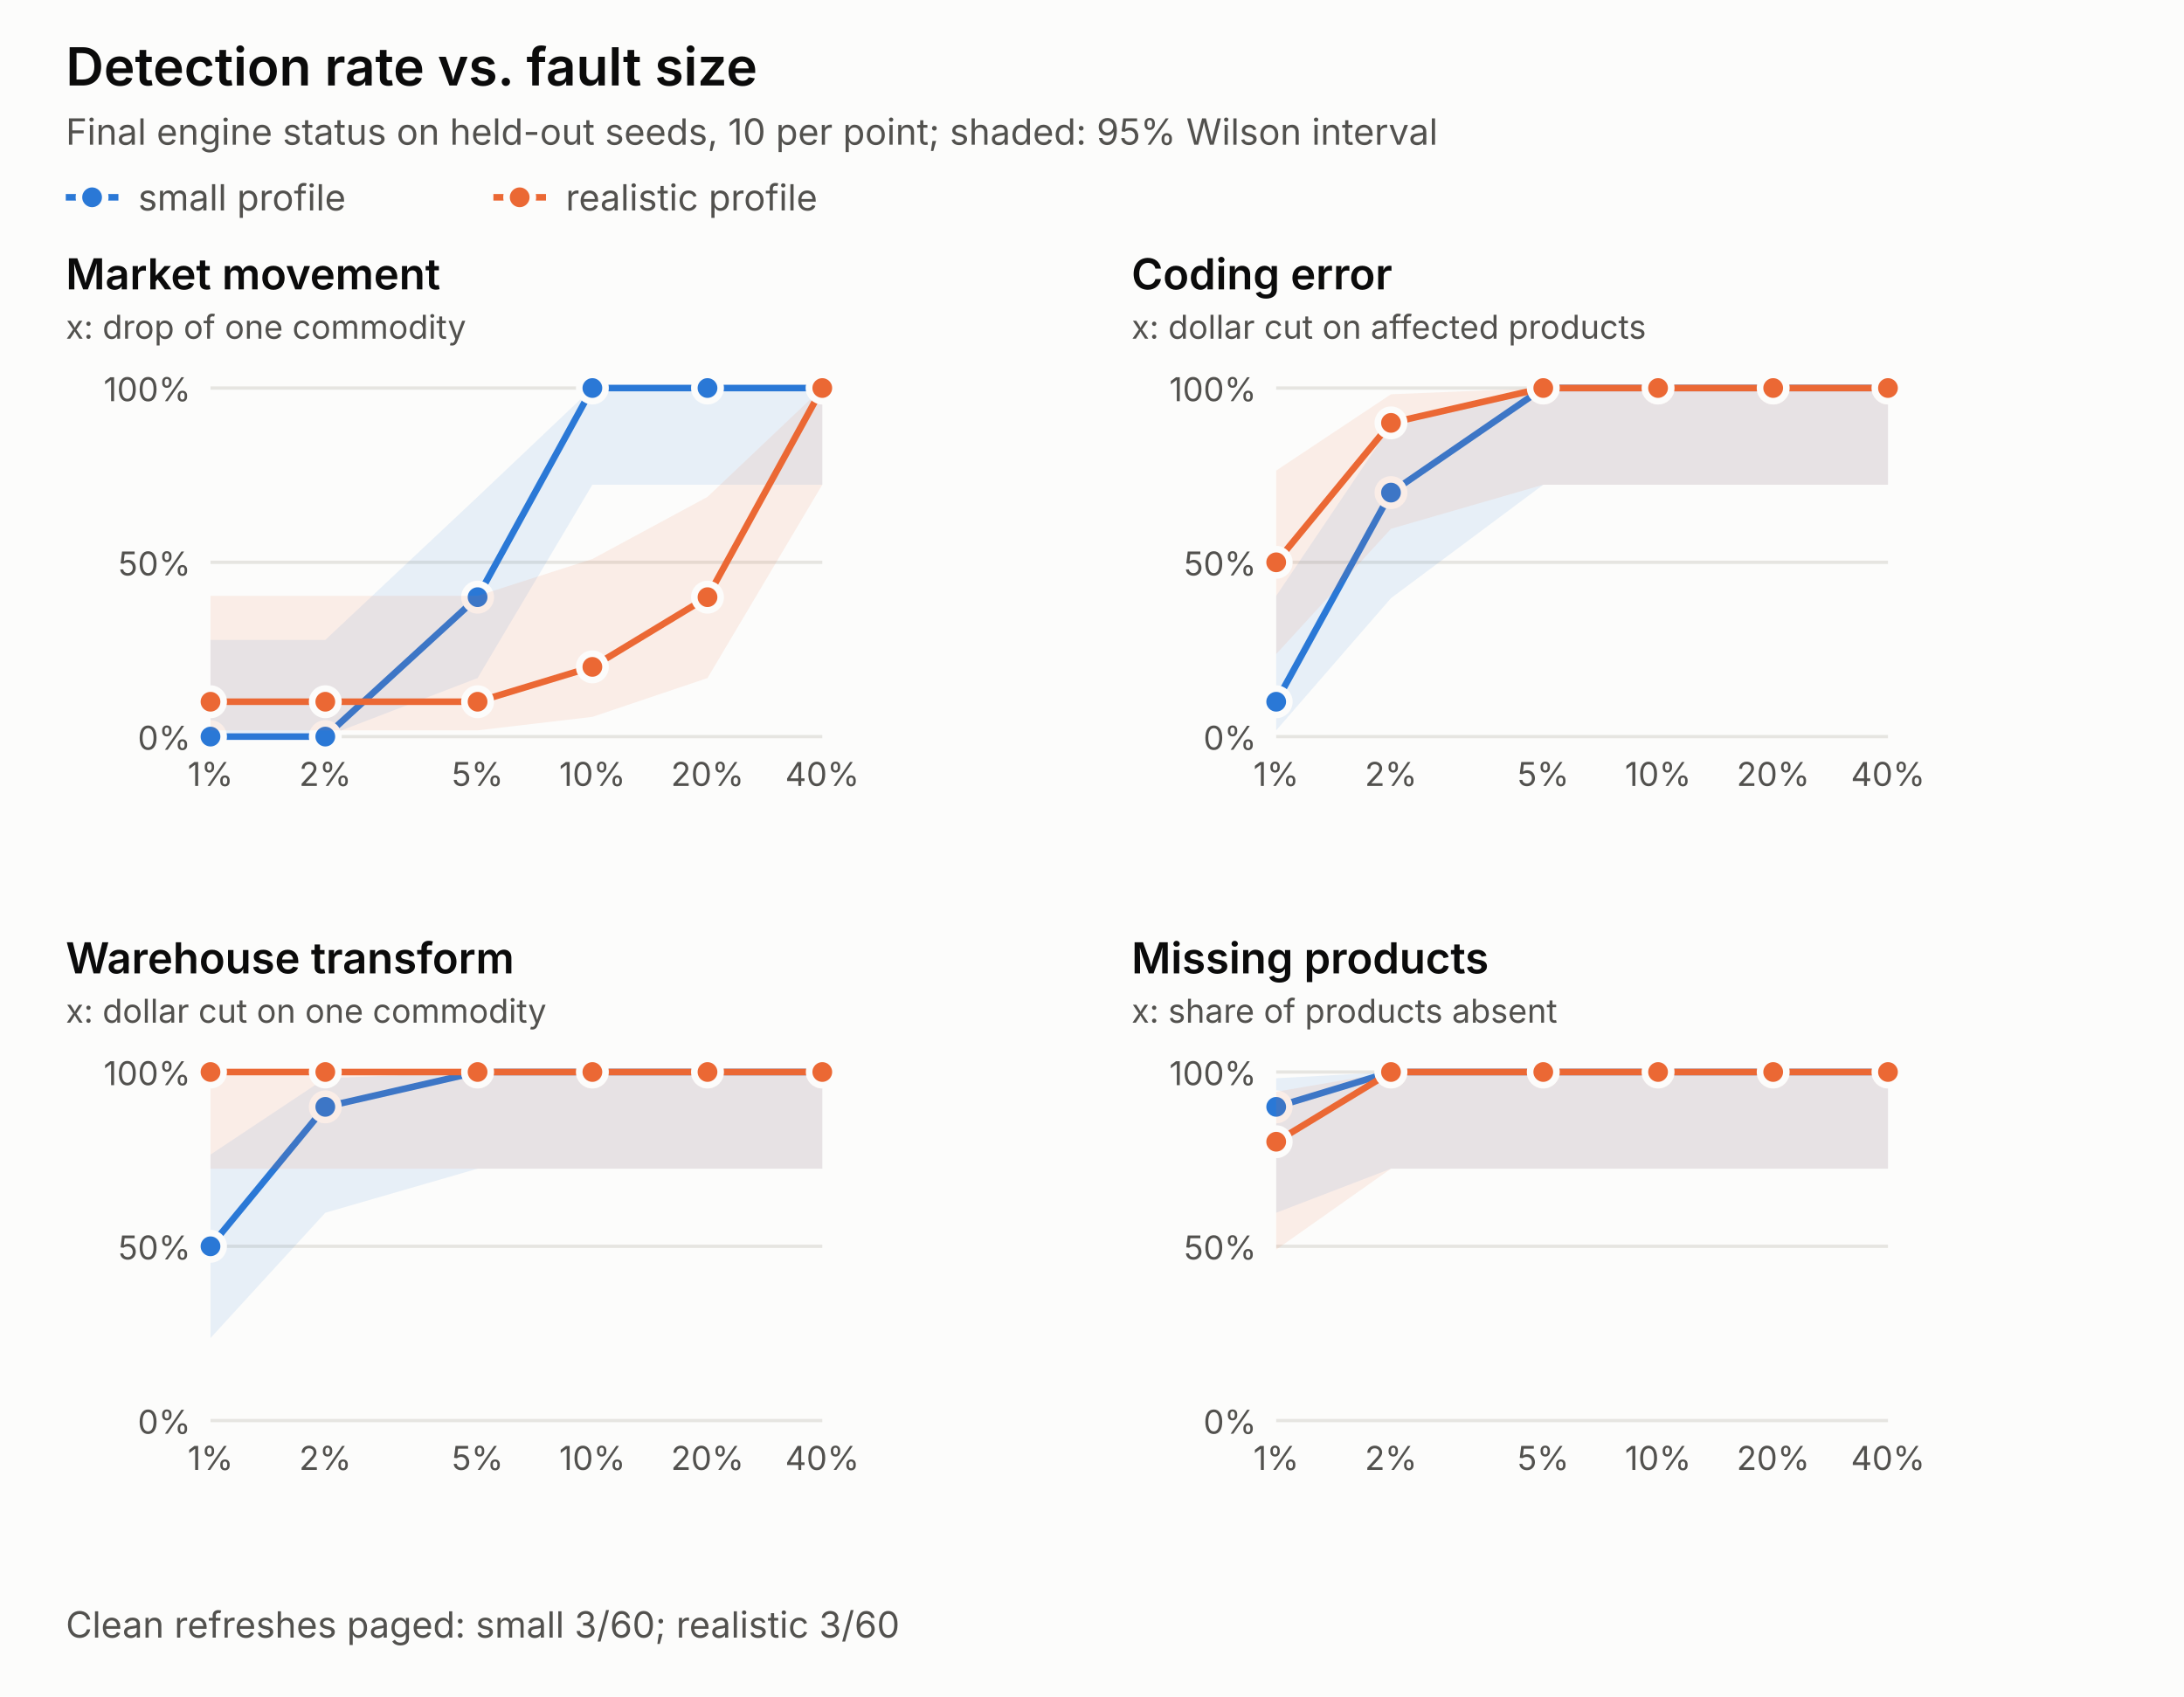
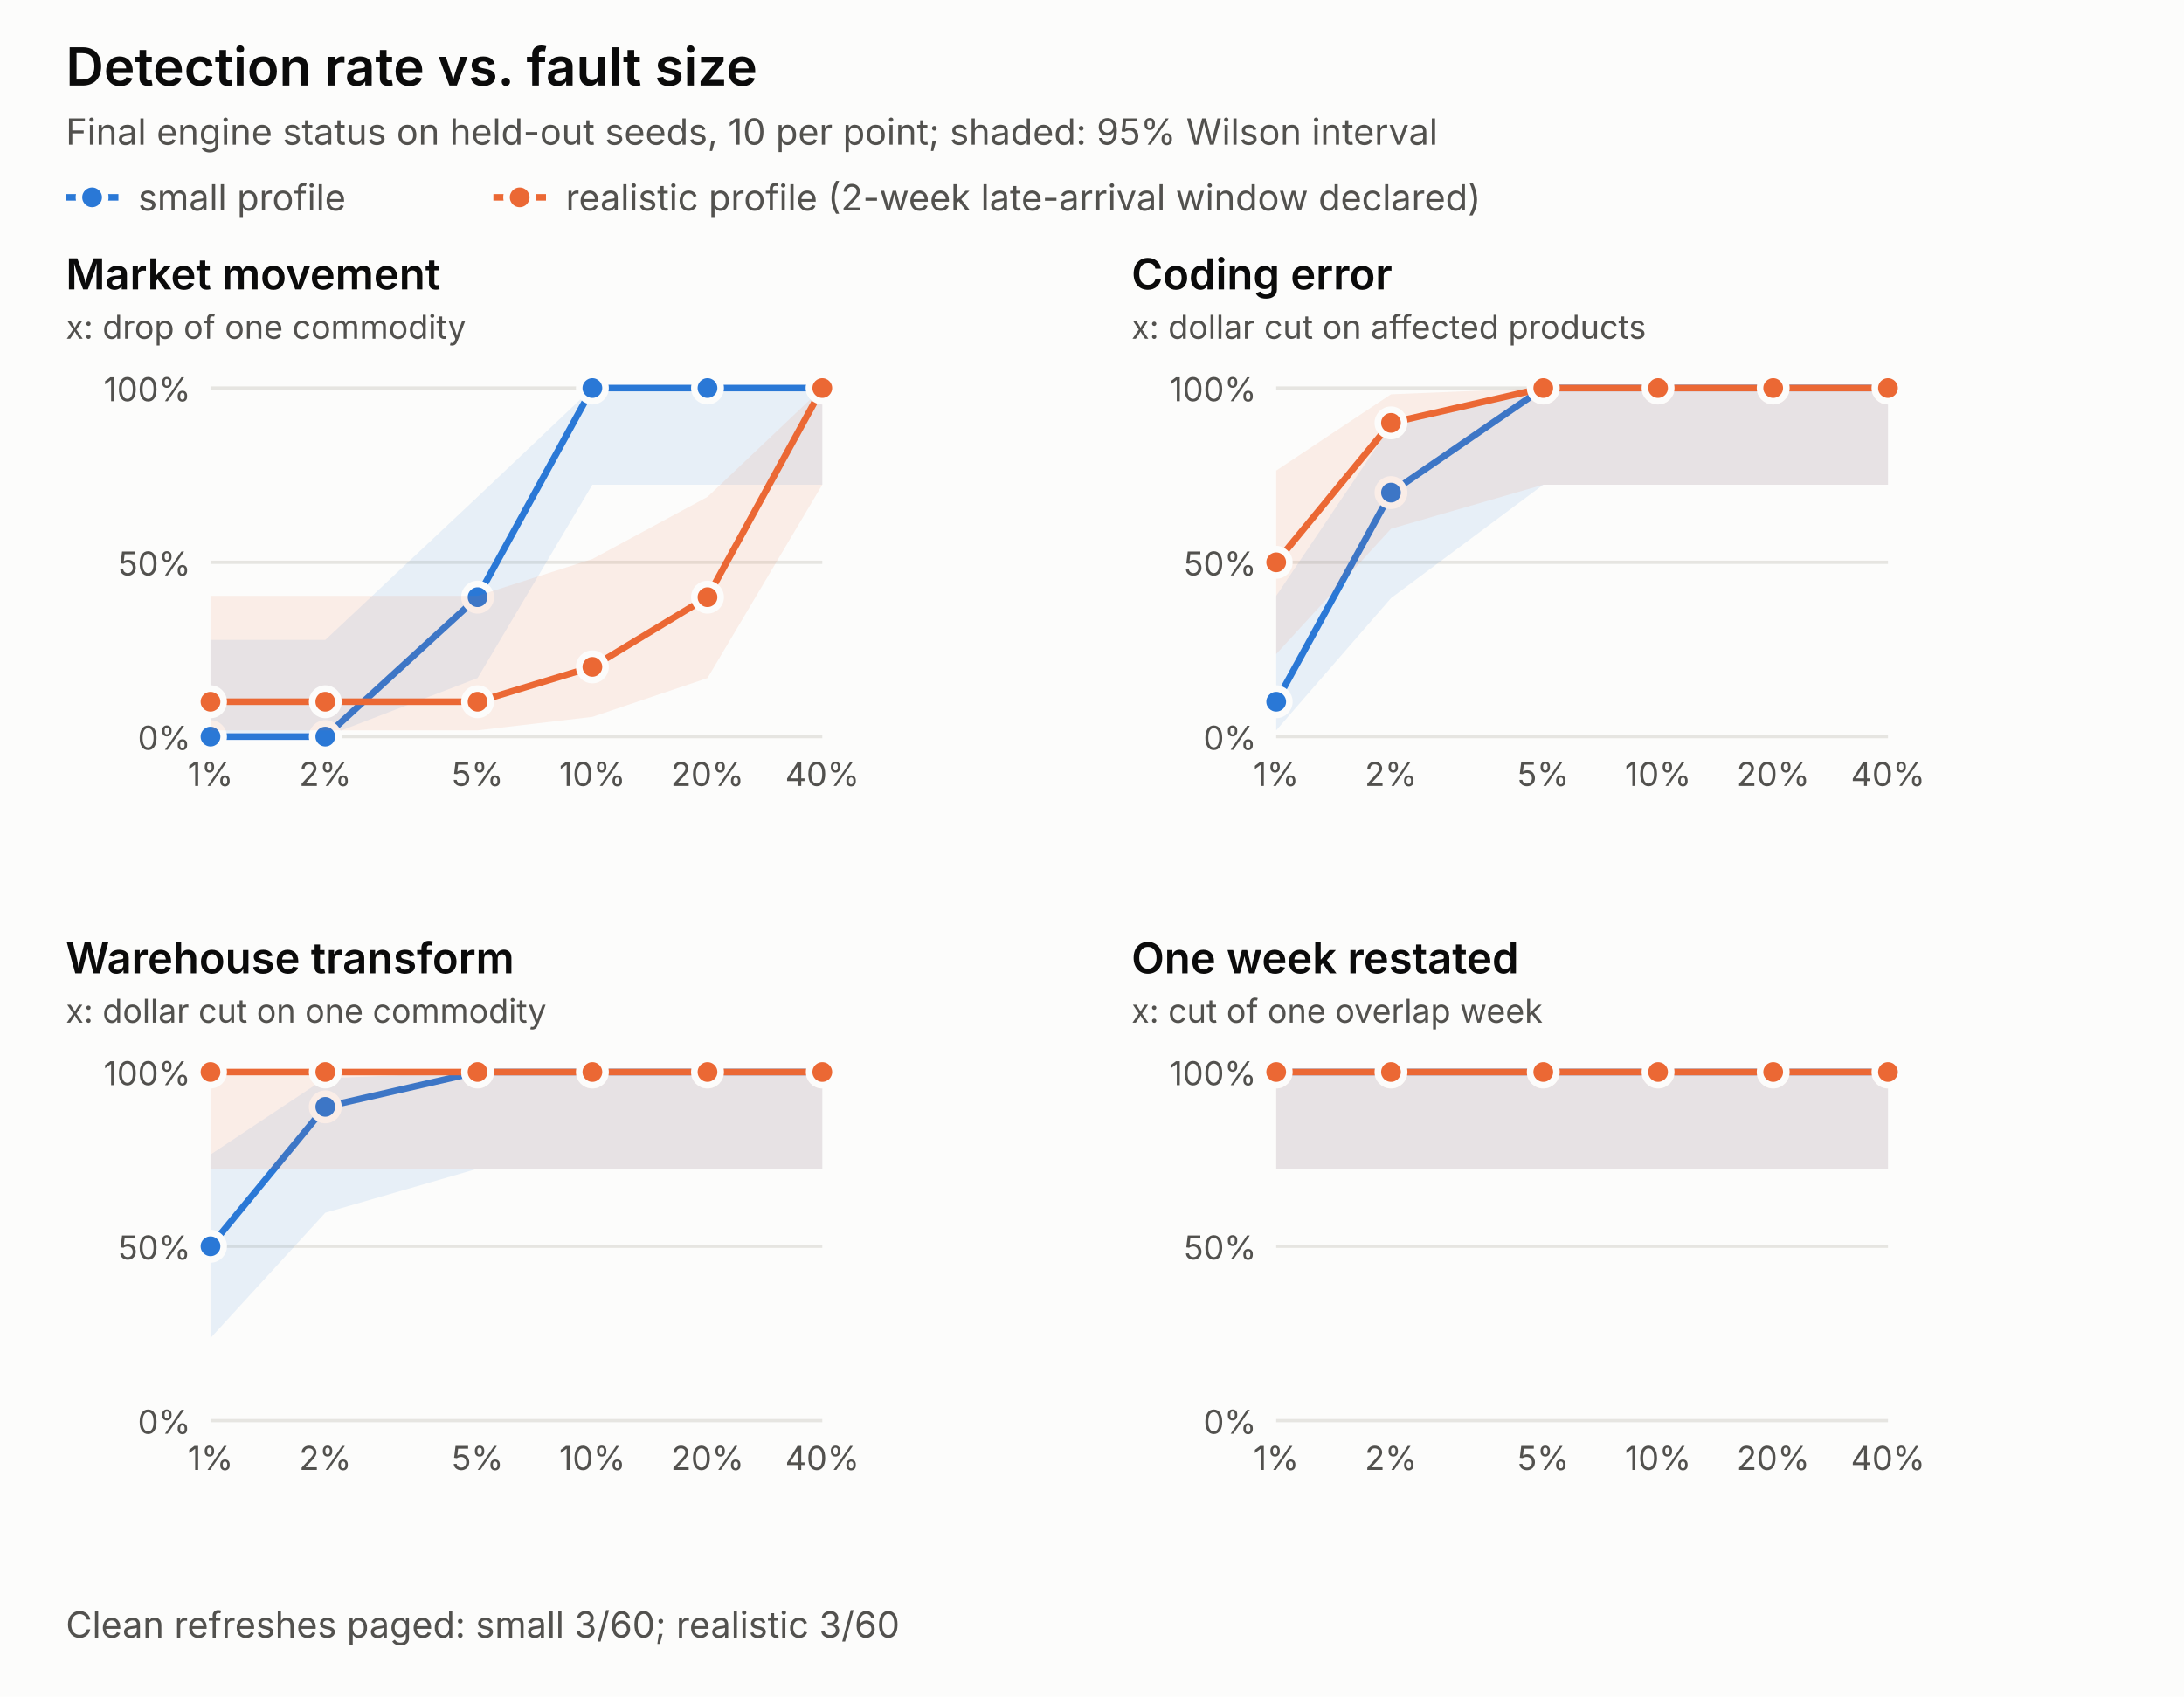
<svg xmlns="http://www.w3.org/2000/svg" width="664" height="516" viewBox="0 0 664 516" font-family="Inter, -apple-system, Segoe UI, Helvetica, Arial, sans-serif" role="img" aria-label="Detection rate against fault size, by family and profile">
  <rect width="664" height="516" fill="#fcfcfb" />
  <text x="20.0" y="26.0" fill="#0b0b0b" font-size="16" font-weight="600" text-anchor="start">Detection rate vs. fault size</text>
  <text x="20.0" y="44.0" fill="#52514e" font-size="11" font-weight="400" text-anchor="start">Final engine status on held-out seeds, 10 per point; shaded: 95% Wilson interval</text>
  <line x1="20" x2="36" y1="60" y2="60" stroke="#2a78d6" stroke-width="2" />
  <circle cx="28" cy="60" r="4" fill="#2a78d6" stroke="#fcfcfb" stroke-width="2" />
  <text x="42.0" y="64.0" fill="#52514e" font-size="11" font-weight="400" text-anchor="start">small profile</text>
  <line x1="150" x2="166" y1="60" y2="60" stroke="#eb6834" stroke-width="2" />
  <circle cx="158" cy="60" r="4" fill="#eb6834" stroke="#fcfcfb" stroke-width="2" />
-   <text x="172.0" y="64.0" fill="#52514e" font-size="11" font-weight="400" text-anchor="start">realistic profile</text>
+   <text x="172.0" y="64.0" fill="#52514e" font-size="11" font-weight="400" text-anchor="start">realistic profile (2-week late-arrival window declared)</text>
  <g transform="translate(20,74)">
    <text x="0.0" y="14.0" fill="#0b0b0b" font-size="13" font-weight="600" text-anchor="start">Market movement</text>
    <text x="0.0" y="29.0" fill="#52514e" font-size="10" font-weight="400" text-anchor="start">x: drop of one commodity</text>
    <line x1="44" x2="230" y1="150.0" y2="150.0" stroke="#e6e5e1" stroke-width="1" />
    <text x="38.0" y="154.0" fill="#52514e" font-size="10" font-weight="400" text-anchor="end">0%</text>
    <line x1="44" x2="230" y1="97.0" y2="97.0" stroke="#e6e5e1" stroke-width="1" />
    <text x="38.0" y="101.0" fill="#52514e" font-size="10" font-weight="400" text-anchor="end">50%</text>
    <line x1="44" x2="230" y1="44.0" y2="44.0" stroke="#e6e5e1" stroke-width="1" />
    <text x="38.0" y="48.0" fill="#52514e" font-size="10" font-weight="400" text-anchor="end">100%</text>
    <text x="44.0" y="165.0" fill="#52514e" font-size="10" font-weight="400" text-anchor="middle">1%</text>
    <text x="78.9" y="165.0" fill="#52514e" font-size="10" font-weight="400" text-anchor="middle">2%</text>
    <text x="125.2" y="165.0" fill="#52514e" font-size="10" font-weight="400" text-anchor="middle">5%</text>
    <text x="160.1" y="165.0" fill="#52514e" font-size="10" font-weight="400" text-anchor="middle">10%</text>
    <text x="195.1" y="165.0" fill="#52514e" font-size="10" font-weight="400" text-anchor="middle">20%</text>
    <text x="230.0" y="165.0" fill="#52514e" font-size="10" font-weight="400" text-anchor="middle">40%</text>
    <polygon points="44.0,120.6 78.9,120.6 125.2,77.1 160.1,44.0 195.1,44.0 230.0,44.0 230.0,73.4 195.1,73.4 160.1,73.4 125.2,132.2 78.9,150.0 44.0,150.0" fill="#2a78d6" fill-opacity="0.10" />
    <polyline points="44.0,150.0 78.9,150.0 125.2,107.6 160.1,44.0 195.1,44.0 230.0,44.0" fill="none" stroke="#2a78d6" stroke-width="2" stroke-linejoin="round" stroke-linecap="round" />
    <circle cx="44.0" cy="150.0" r="4" fill="#2a78d6" stroke="#fcfcfb" stroke-width="2" />
    <circle cx="78.9" cy="150.0" r="4" fill="#2a78d6" stroke="#fcfcfb" stroke-width="2" />
    <circle cx="125.2" cy="107.6" r="4" fill="#2a78d6" stroke="#fcfcfb" stroke-width="2" />
    <circle cx="160.1" cy="44.0" r="4" fill="#2a78d6" stroke="#fcfcfb" stroke-width="2" />
    <circle cx="195.1" cy="44.0" r="4" fill="#2a78d6" stroke="#fcfcfb" stroke-width="2" />
    <circle cx="230.0" cy="44.0" r="4" fill="#2a78d6" stroke="#fcfcfb" stroke-width="2" />
    <polygon points="44.0,107.2 78.9,107.2 125.2,107.2 160.1,96.0 195.1,77.1 230.0,44.0 230.0,73.4 195.1,132.2 160.1,144.0 125.2,148.1 78.9,148.1 44.0,148.1" fill="#eb6834" fill-opacity="0.10" />
    <polyline points="44.0,139.4 78.9,139.4 125.2,139.4 160.1,128.8 195.1,107.6 230.0,44.0" fill="none" stroke="#eb6834" stroke-width="2" stroke-linejoin="round" stroke-linecap="round" />
    <circle cx="44.0" cy="139.4" r="4" fill="#eb6834" stroke="#fcfcfb" stroke-width="2" />
    <circle cx="78.9" cy="139.4" r="4" fill="#eb6834" stroke="#fcfcfb" stroke-width="2" />
    <circle cx="125.2" cy="139.4" r="4" fill="#eb6834" stroke="#fcfcfb" stroke-width="2" />
    <circle cx="160.1" cy="128.8" r="4" fill="#eb6834" stroke="#fcfcfb" stroke-width="2" />
    <circle cx="195.1" cy="107.6" r="4" fill="#eb6834" stroke="#fcfcfb" stroke-width="2" />
    <circle cx="230.0" cy="44.0" r="4" fill="#eb6834" stroke="#fcfcfb" stroke-width="2" />
  </g>
  <g transform="translate(344,74)">
    <text x="0.0" y="14.0" fill="#0b0b0b" font-size="13" font-weight="600" text-anchor="start">Coding error</text>
    <text x="0.0" y="29.0" fill="#52514e" font-size="10" font-weight="400" text-anchor="start">x: dollar cut on affected products</text>
    <line x1="44" x2="230" y1="150.0" y2="150.0" stroke="#e6e5e1" stroke-width="1" />
    <text x="38.0" y="154.0" fill="#52514e" font-size="10" font-weight="400" text-anchor="end">0%</text>
    <line x1="44" x2="230" y1="97.0" y2="97.0" stroke="#e6e5e1" stroke-width="1" />
    <text x="38.0" y="101.0" fill="#52514e" font-size="10" font-weight="400" text-anchor="end">50%</text>
    <line x1="44" x2="230" y1="44.0" y2="44.0" stroke="#e6e5e1" stroke-width="1" />
    <text x="38.0" y="48.0" fill="#52514e" font-size="10" font-weight="400" text-anchor="end">100%</text>
    <text x="44.0" y="165.0" fill="#52514e" font-size="10" font-weight="400" text-anchor="middle">1%</text>
    <text x="78.9" y="165.0" fill="#52514e" font-size="10" font-weight="400" text-anchor="middle">2%</text>
    <text x="125.2" y="165.0" fill="#52514e" font-size="10" font-weight="400" text-anchor="middle">5%</text>
    <text x="160.1" y="165.0" fill="#52514e" font-size="10" font-weight="400" text-anchor="middle">10%</text>
    <text x="195.1" y="165.0" fill="#52514e" font-size="10" font-weight="400" text-anchor="middle">20%</text>
    <text x="230.0" y="165.0" fill="#52514e" font-size="10" font-weight="400" text-anchor="middle">40%</text>
    <polygon points="44.0,107.2 78.9,55.4 125.2,44.0 160.1,44.0 195.1,44.0 230.0,44.0 230.0,73.4 195.1,73.4 160.1,73.4 125.2,73.4 78.9,107.9 44.0,148.1" fill="#2a78d6" fill-opacity="0.10" />
    <polyline points="44.0,139.4 78.9,75.8 125.2,44.0 160.1,44.0 195.1,44.0 230.0,44.0" fill="none" stroke="#2a78d6" stroke-width="2" stroke-linejoin="round" stroke-linecap="round" />
    <circle cx="44.0" cy="139.4" r="4" fill="#2a78d6" stroke="#fcfcfb" stroke-width="2" />
    <circle cx="78.9" cy="75.8" r="4" fill="#2a78d6" stroke="#fcfcfb" stroke-width="2" />
    <circle cx="125.2" cy="44.0" r="4" fill="#2a78d6" stroke="#fcfcfb" stroke-width="2" />
    <circle cx="160.1" cy="44.0" r="4" fill="#2a78d6" stroke="#fcfcfb" stroke-width="2" />
    <circle cx="195.1" cy="44.0" r="4" fill="#2a78d6" stroke="#fcfcfb" stroke-width="2" />
    <circle cx="230.0" cy="44.0" r="4" fill="#2a78d6" stroke="#fcfcfb" stroke-width="2" />
    <polygon points="44.0,69.1 78.9,45.9 125.2,44.0 160.1,44.0 195.1,44.0 230.0,44.0 230.0,73.4 195.1,73.4 160.1,73.4 125.2,73.4 78.9,86.8 44.0,124.9" fill="#eb6834" fill-opacity="0.10" />
    <polyline points="44.0,97.0 78.9,54.6 125.2,44.0 160.1,44.0 195.1,44.0 230.0,44.0" fill="none" stroke="#eb6834" stroke-width="2" stroke-linejoin="round" stroke-linecap="round" />
    <circle cx="44.0" cy="97.0" r="4" fill="#eb6834" stroke="#fcfcfb" stroke-width="2" />
    <circle cx="78.9" cy="54.6" r="4" fill="#eb6834" stroke="#fcfcfb" stroke-width="2" />
    <circle cx="125.2" cy="44.0" r="4" fill="#eb6834" stroke="#fcfcfb" stroke-width="2" />
    <circle cx="160.1" cy="44.0" r="4" fill="#eb6834" stroke="#fcfcfb" stroke-width="2" />
    <circle cx="195.1" cy="44.0" r="4" fill="#eb6834" stroke="#fcfcfb" stroke-width="2" />
    <circle cx="230.0" cy="44.0" r="4" fill="#eb6834" stroke="#fcfcfb" stroke-width="2" />
  </g>
  <g transform="translate(20,282)">
    <text x="0.0" y="14.0" fill="#0b0b0b" font-size="13" font-weight="600" text-anchor="start">Warehouse transform</text>
    <text x="0.0" y="29.0" fill="#52514e" font-size="10" font-weight="400" text-anchor="start">x: dollar cut on one commodity</text>
    <line x1="44" x2="230" y1="150.0" y2="150.0" stroke="#e6e5e1" stroke-width="1" />
    <text x="38.0" y="154.0" fill="#52514e" font-size="10" font-weight="400" text-anchor="end">0%</text>
    <line x1="44" x2="230" y1="97.0" y2="97.0" stroke="#e6e5e1" stroke-width="1" />
    <text x="38.0" y="101.0" fill="#52514e" font-size="10" font-weight="400" text-anchor="end">50%</text>
    <line x1="44" x2="230" y1="44.0" y2="44.0" stroke="#e6e5e1" stroke-width="1" />
    <text x="38.0" y="48.0" fill="#52514e" font-size="10" font-weight="400" text-anchor="end">100%</text>
    <text x="44.0" y="165.0" fill="#52514e" font-size="10" font-weight="400" text-anchor="middle">1%</text>
    <text x="78.9" y="165.0" fill="#52514e" font-size="10" font-weight="400" text-anchor="middle">2%</text>
    <text x="125.2" y="165.0" fill="#52514e" font-size="10" font-weight="400" text-anchor="middle">5%</text>
    <text x="160.1" y="165.0" fill="#52514e" font-size="10" font-weight="400" text-anchor="middle">10%</text>
    <text x="195.1" y="165.0" fill="#52514e" font-size="10" font-weight="400" text-anchor="middle">20%</text>
    <text x="230.0" y="165.0" fill="#52514e" font-size="10" font-weight="400" text-anchor="middle">40%</text>
    <polygon points="44.0,69.1 78.9,45.9 125.2,44.0 160.1,44.0 195.1,44.0 230.0,44.0 230.0,73.4 195.1,73.4 160.1,73.4 125.2,73.4 78.9,86.8 44.0,124.9" fill="#2a78d6" fill-opacity="0.10" />
    <polyline points="44.0,97.0 78.9,54.6 125.2,44.0 160.1,44.0 195.1,44.0 230.0,44.0" fill="none" stroke="#2a78d6" stroke-width="2" stroke-linejoin="round" stroke-linecap="round" />
    <circle cx="44.0" cy="97.0" r="4" fill="#2a78d6" stroke="#fcfcfb" stroke-width="2" />
    <circle cx="78.9" cy="54.6" r="4" fill="#2a78d6" stroke="#fcfcfb" stroke-width="2" />
    <circle cx="125.2" cy="44.0" r="4" fill="#2a78d6" stroke="#fcfcfb" stroke-width="2" />
    <circle cx="160.1" cy="44.0" r="4" fill="#2a78d6" stroke="#fcfcfb" stroke-width="2" />
    <circle cx="195.1" cy="44.0" r="4" fill="#2a78d6" stroke="#fcfcfb" stroke-width="2" />
    <circle cx="230.0" cy="44.0" r="4" fill="#2a78d6" stroke="#fcfcfb" stroke-width="2" />
    <polygon points="44.0,44.0 78.9,44.0 125.2,44.0 160.1,44.0 195.1,44.0 230.0,44.0 230.0,73.4 195.1,73.4 160.1,73.4 125.2,73.4 78.9,73.4 44.0,73.4" fill="#eb6834" fill-opacity="0.10" />
    <polyline points="44.0,44.0 78.9,44.0 125.2,44.0 160.1,44.0 195.1,44.0 230.0,44.0" fill="none" stroke="#eb6834" stroke-width="2" stroke-linejoin="round" stroke-linecap="round" />
    <circle cx="44.0" cy="44.0" r="4" fill="#eb6834" stroke="#fcfcfb" stroke-width="2" />
    <circle cx="78.9" cy="44.0" r="4" fill="#eb6834" stroke="#fcfcfb" stroke-width="2" />
    <circle cx="125.2" cy="44.0" r="4" fill="#eb6834" stroke="#fcfcfb" stroke-width="2" />
    <circle cx="160.1" cy="44.0" r="4" fill="#eb6834" stroke="#fcfcfb" stroke-width="2" />
    <circle cx="195.1" cy="44.0" r="4" fill="#eb6834" stroke="#fcfcfb" stroke-width="2" />
    <circle cx="230.0" cy="44.0" r="4" fill="#eb6834" stroke="#fcfcfb" stroke-width="2" />
  </g>
  <g transform="translate(344,282)">
-     <text x="0.0" y="14.0" fill="#0b0b0b" font-size="13" font-weight="600" text-anchor="start">Missing products</text>
-     <text x="0.0" y="29.0" fill="#52514e" font-size="10" font-weight="400" text-anchor="start">x: share of products absent</text>
+     <text x="0.0" y="14.0" fill="#0b0b0b" font-size="13" font-weight="600" text-anchor="start">One week restated</text>
+     <text x="0.0" y="29.0" fill="#52514e" font-size="10" font-weight="400" text-anchor="start">x: cut of one overlap week</text>
    <line x1="44" x2="230" y1="150.0" y2="150.0" stroke="#e6e5e1" stroke-width="1" />
    <text x="38.0" y="154.0" fill="#52514e" font-size="10" font-weight="400" text-anchor="end">0%</text>
    <line x1="44" x2="230" y1="97.0" y2="97.0" stroke="#e6e5e1" stroke-width="1" />
    <text x="38.0" y="101.0" fill="#52514e" font-size="10" font-weight="400" text-anchor="end">50%</text>
    <line x1="44" x2="230" y1="44.0" y2="44.0" stroke="#e6e5e1" stroke-width="1" />
    <text x="38.0" y="48.0" fill="#52514e" font-size="10" font-weight="400" text-anchor="end">100%</text>
    <text x="44.0" y="165.0" fill="#52514e" font-size="10" font-weight="400" text-anchor="middle">1%</text>
    <text x="78.9" y="165.0" fill="#52514e" font-size="10" font-weight="400" text-anchor="middle">2%</text>
    <text x="125.2" y="165.0" fill="#52514e" font-size="10" font-weight="400" text-anchor="middle">5%</text>
    <text x="160.1" y="165.0" fill="#52514e" font-size="10" font-weight="400" text-anchor="middle">10%</text>
    <text x="195.1" y="165.0" fill="#52514e" font-size="10" font-weight="400" text-anchor="middle">20%</text>
    <text x="230.0" y="165.0" fill="#52514e" font-size="10" font-weight="400" text-anchor="middle">40%</text>
-     <polygon points="44.0,45.9 78.9,44.0 125.2,44.0 160.1,44.0 195.1,44.0 230.0,44.0 230.0,73.4 195.1,73.4 160.1,73.4 125.2,73.4 78.9,73.4 44.0,86.8" fill="#2a78d6" fill-opacity="0.10" />
-     <polyline points="44.0,54.6 78.9,44.0 125.2,44.0 160.1,44.0 195.1,44.0 230.0,44.0" fill="none" stroke="#2a78d6" stroke-width="2" stroke-linejoin="round" stroke-linecap="round" />
-     <circle cx="44.0" cy="54.6" r="4" fill="#2a78d6" stroke="#fcfcfb" stroke-width="2" />
+     <polygon points="44.0,44.0 78.9,44.0 125.2,44.0 160.1,44.0 195.1,44.0 230.0,44.0 230.0,73.4 195.1,73.4 160.1,73.4 125.2,73.4 78.9,73.4 44.0,73.4" fill="#2a78d6" fill-opacity="0.10" />
+     <polyline points="44.0,44.0 78.9,44.0 125.2,44.0 160.1,44.0 195.1,44.0 230.0,44.0" fill="none" stroke="#2a78d6" stroke-width="2" stroke-linejoin="round" stroke-linecap="round" />
+     <circle cx="44.0" cy="44.0" r="4" fill="#2a78d6" stroke="#fcfcfb" stroke-width="2" />
    <circle cx="78.9" cy="44.0" r="4" fill="#2a78d6" stroke="#fcfcfb" stroke-width="2" />
    <circle cx="125.2" cy="44.0" r="4" fill="#2a78d6" stroke="#fcfcfb" stroke-width="2" />
    <circle cx="160.1" cy="44.0" r="4" fill="#2a78d6" stroke="#fcfcfb" stroke-width="2" />
    <circle cx="195.1" cy="44.0" r="4" fill="#2a78d6" stroke="#fcfcfb" stroke-width="2" />
    <circle cx="230.0" cy="44.0" r="4" fill="#2a78d6" stroke="#fcfcfb" stroke-width="2" />
-     <polygon points="44.0,50.0 78.9,44.0 125.2,44.0 160.1,44.0 195.1,44.0 230.0,44.0 230.0,73.4 195.1,73.4 160.1,73.4 125.2,73.4 78.9,73.4 44.0,98.0" fill="#eb6834" fill-opacity="0.10" />
-     <polyline points="44.0,65.2 78.9,44.0 125.2,44.0 160.1,44.0 195.1,44.0 230.0,44.0" fill="none" stroke="#eb6834" stroke-width="2" stroke-linejoin="round" stroke-linecap="round" />
-     <circle cx="44.0" cy="65.2" r="4" fill="#eb6834" stroke="#fcfcfb" stroke-width="2" />
+     <polygon points="44.0,44.0 78.9,44.0 125.2,44.0 160.1,44.0 195.1,44.0 230.0,44.0 230.0,73.4 195.1,73.4 160.1,73.4 125.2,73.4 78.9,73.4 44.0,73.4" fill="#eb6834" fill-opacity="0.10" />
+     <polyline points="44.0,44.0 78.9,44.0 125.2,44.0 160.1,44.0 195.1,44.0 230.0,44.0" fill="none" stroke="#eb6834" stroke-width="2" stroke-linejoin="round" stroke-linecap="round" />
+     <circle cx="44.0" cy="44.0" r="4" fill="#eb6834" stroke="#fcfcfb" stroke-width="2" />
    <circle cx="78.9" cy="44.0" r="4" fill="#eb6834" stroke="#fcfcfb" stroke-width="2" />
    <circle cx="125.2" cy="44.0" r="4" fill="#eb6834" stroke="#fcfcfb" stroke-width="2" />
    <circle cx="160.1" cy="44.0" r="4" fill="#eb6834" stroke="#fcfcfb" stroke-width="2" />
    <circle cx="195.1" cy="44.0" r="4" fill="#eb6834" stroke="#fcfcfb" stroke-width="2" />
    <circle cx="230.0" cy="44.0" r="4" fill="#eb6834" stroke="#fcfcfb" stroke-width="2" />
  </g>
  <text x="20.0" y="498.0" fill="#52514e" font-size="11" font-weight="400" text-anchor="start">Clean refreshes paged: small 3/60; realistic 3/60</text>
</svg>
